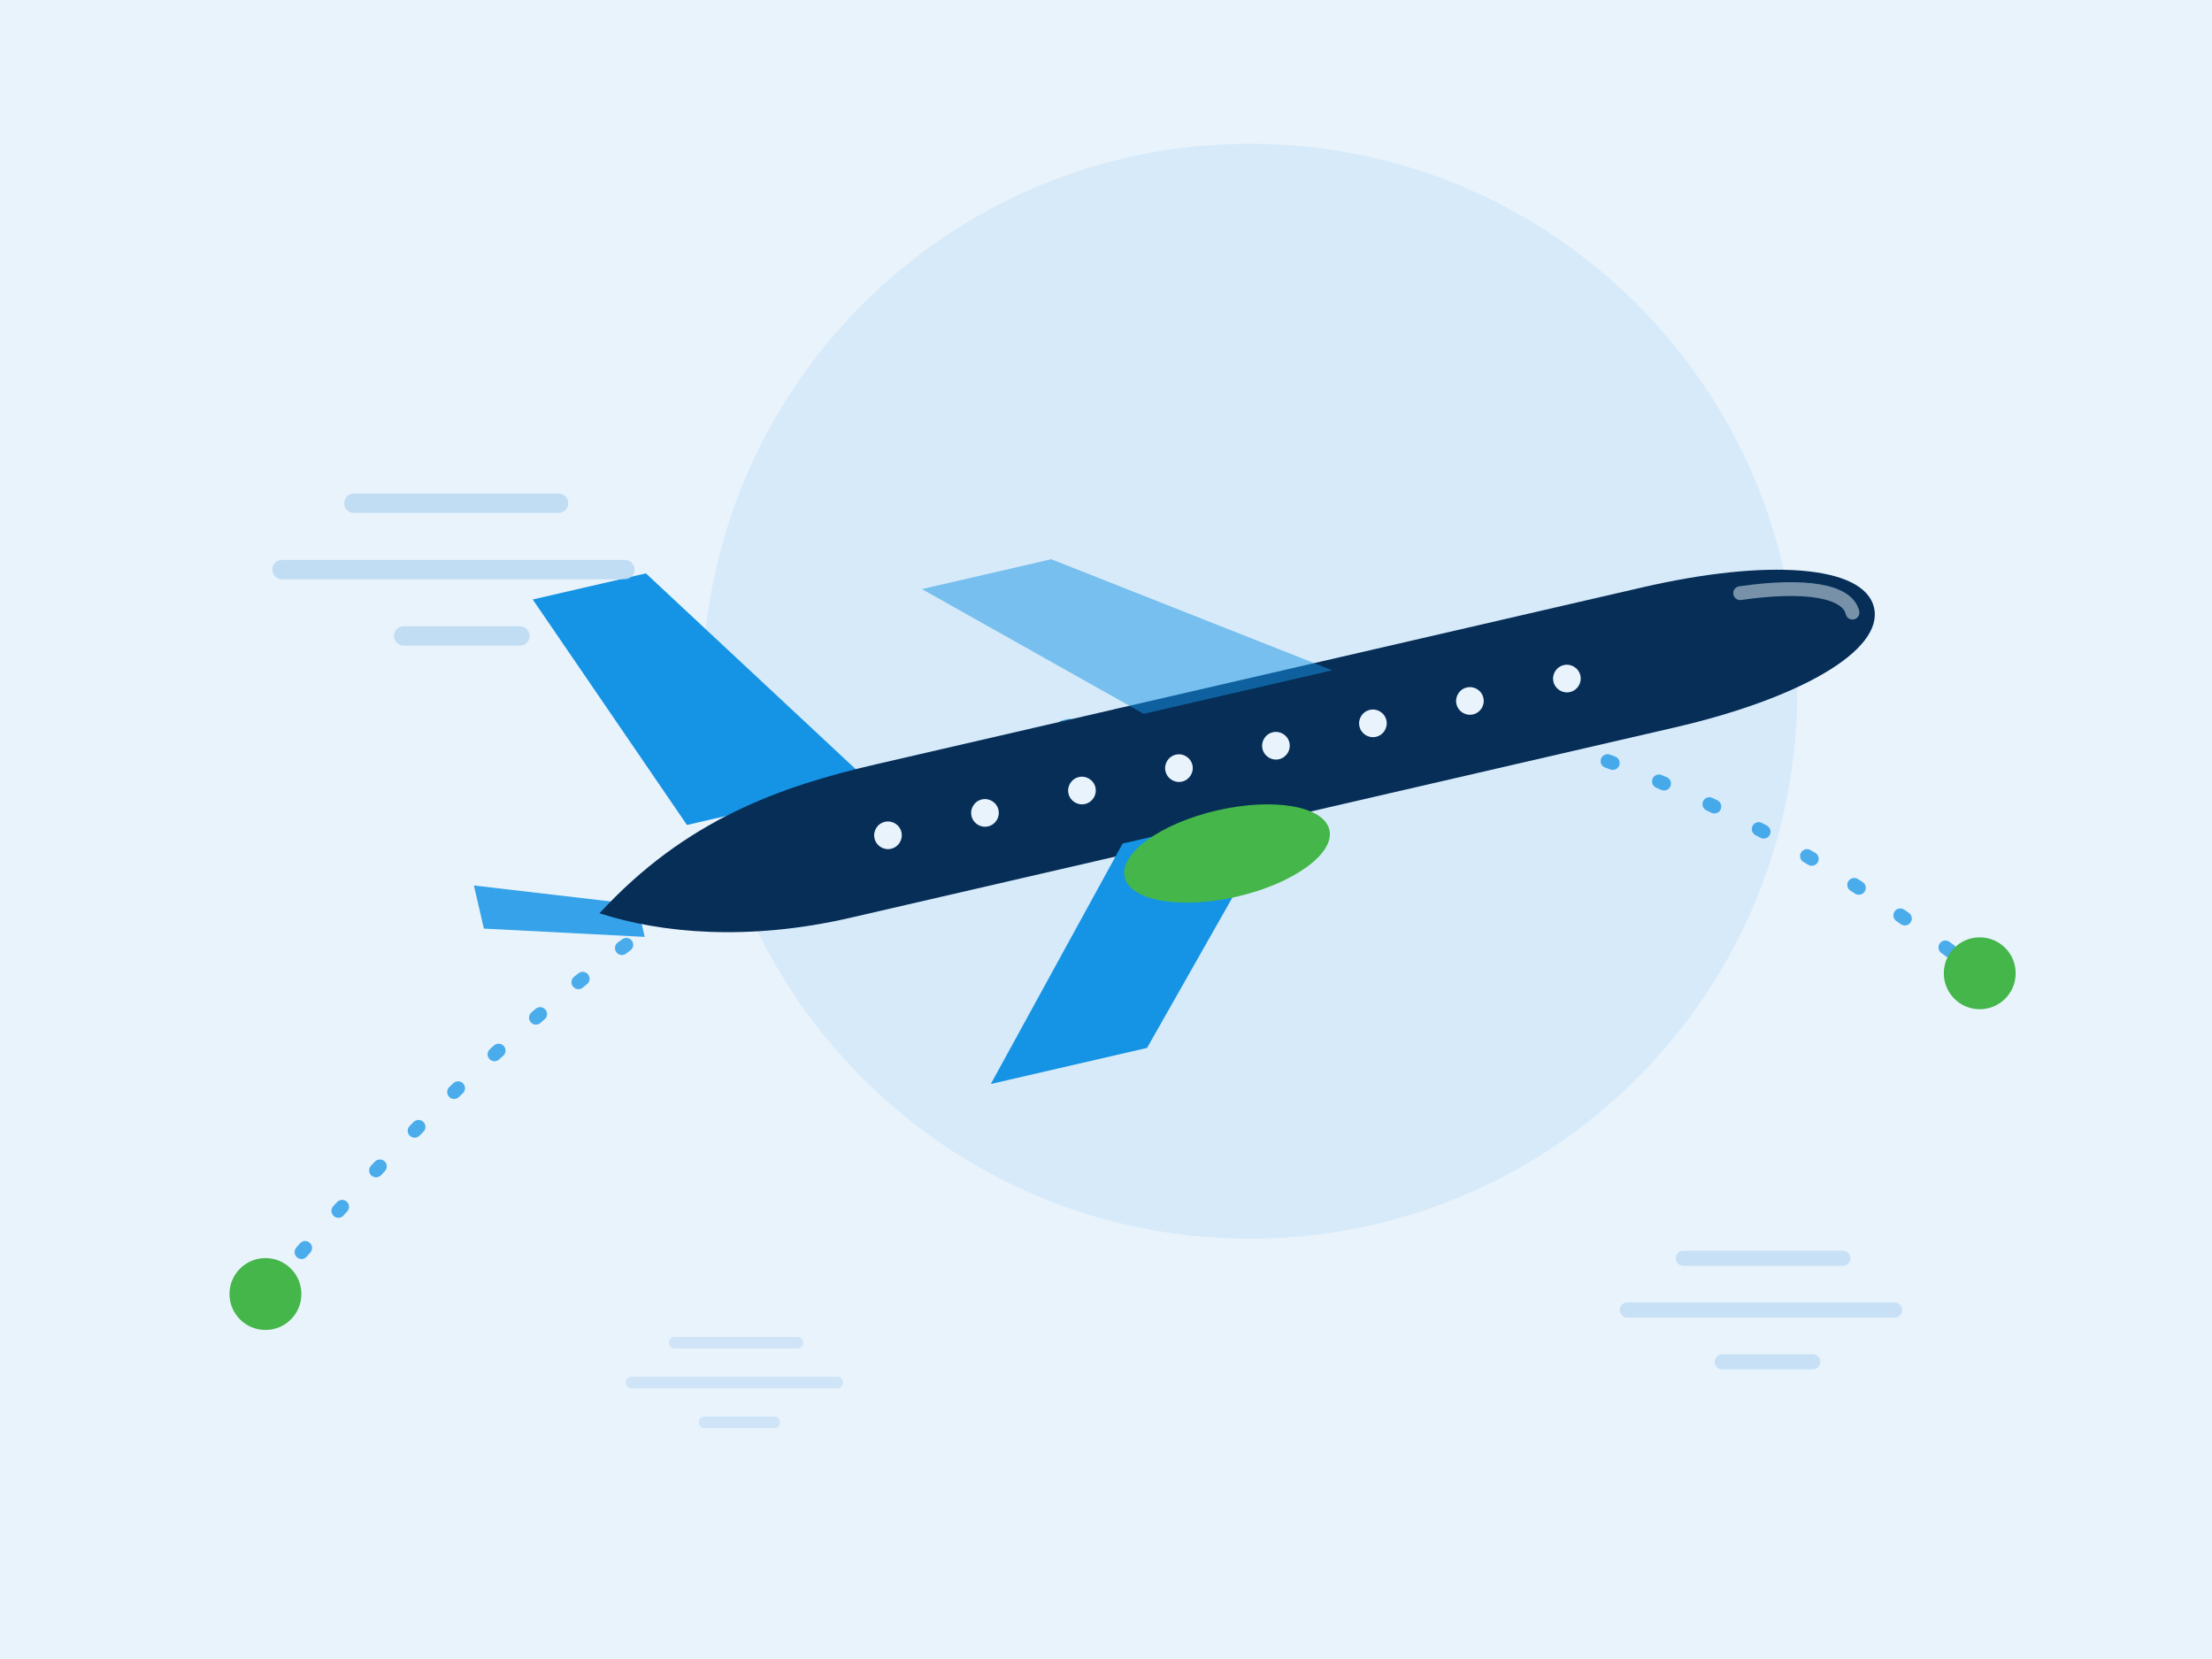
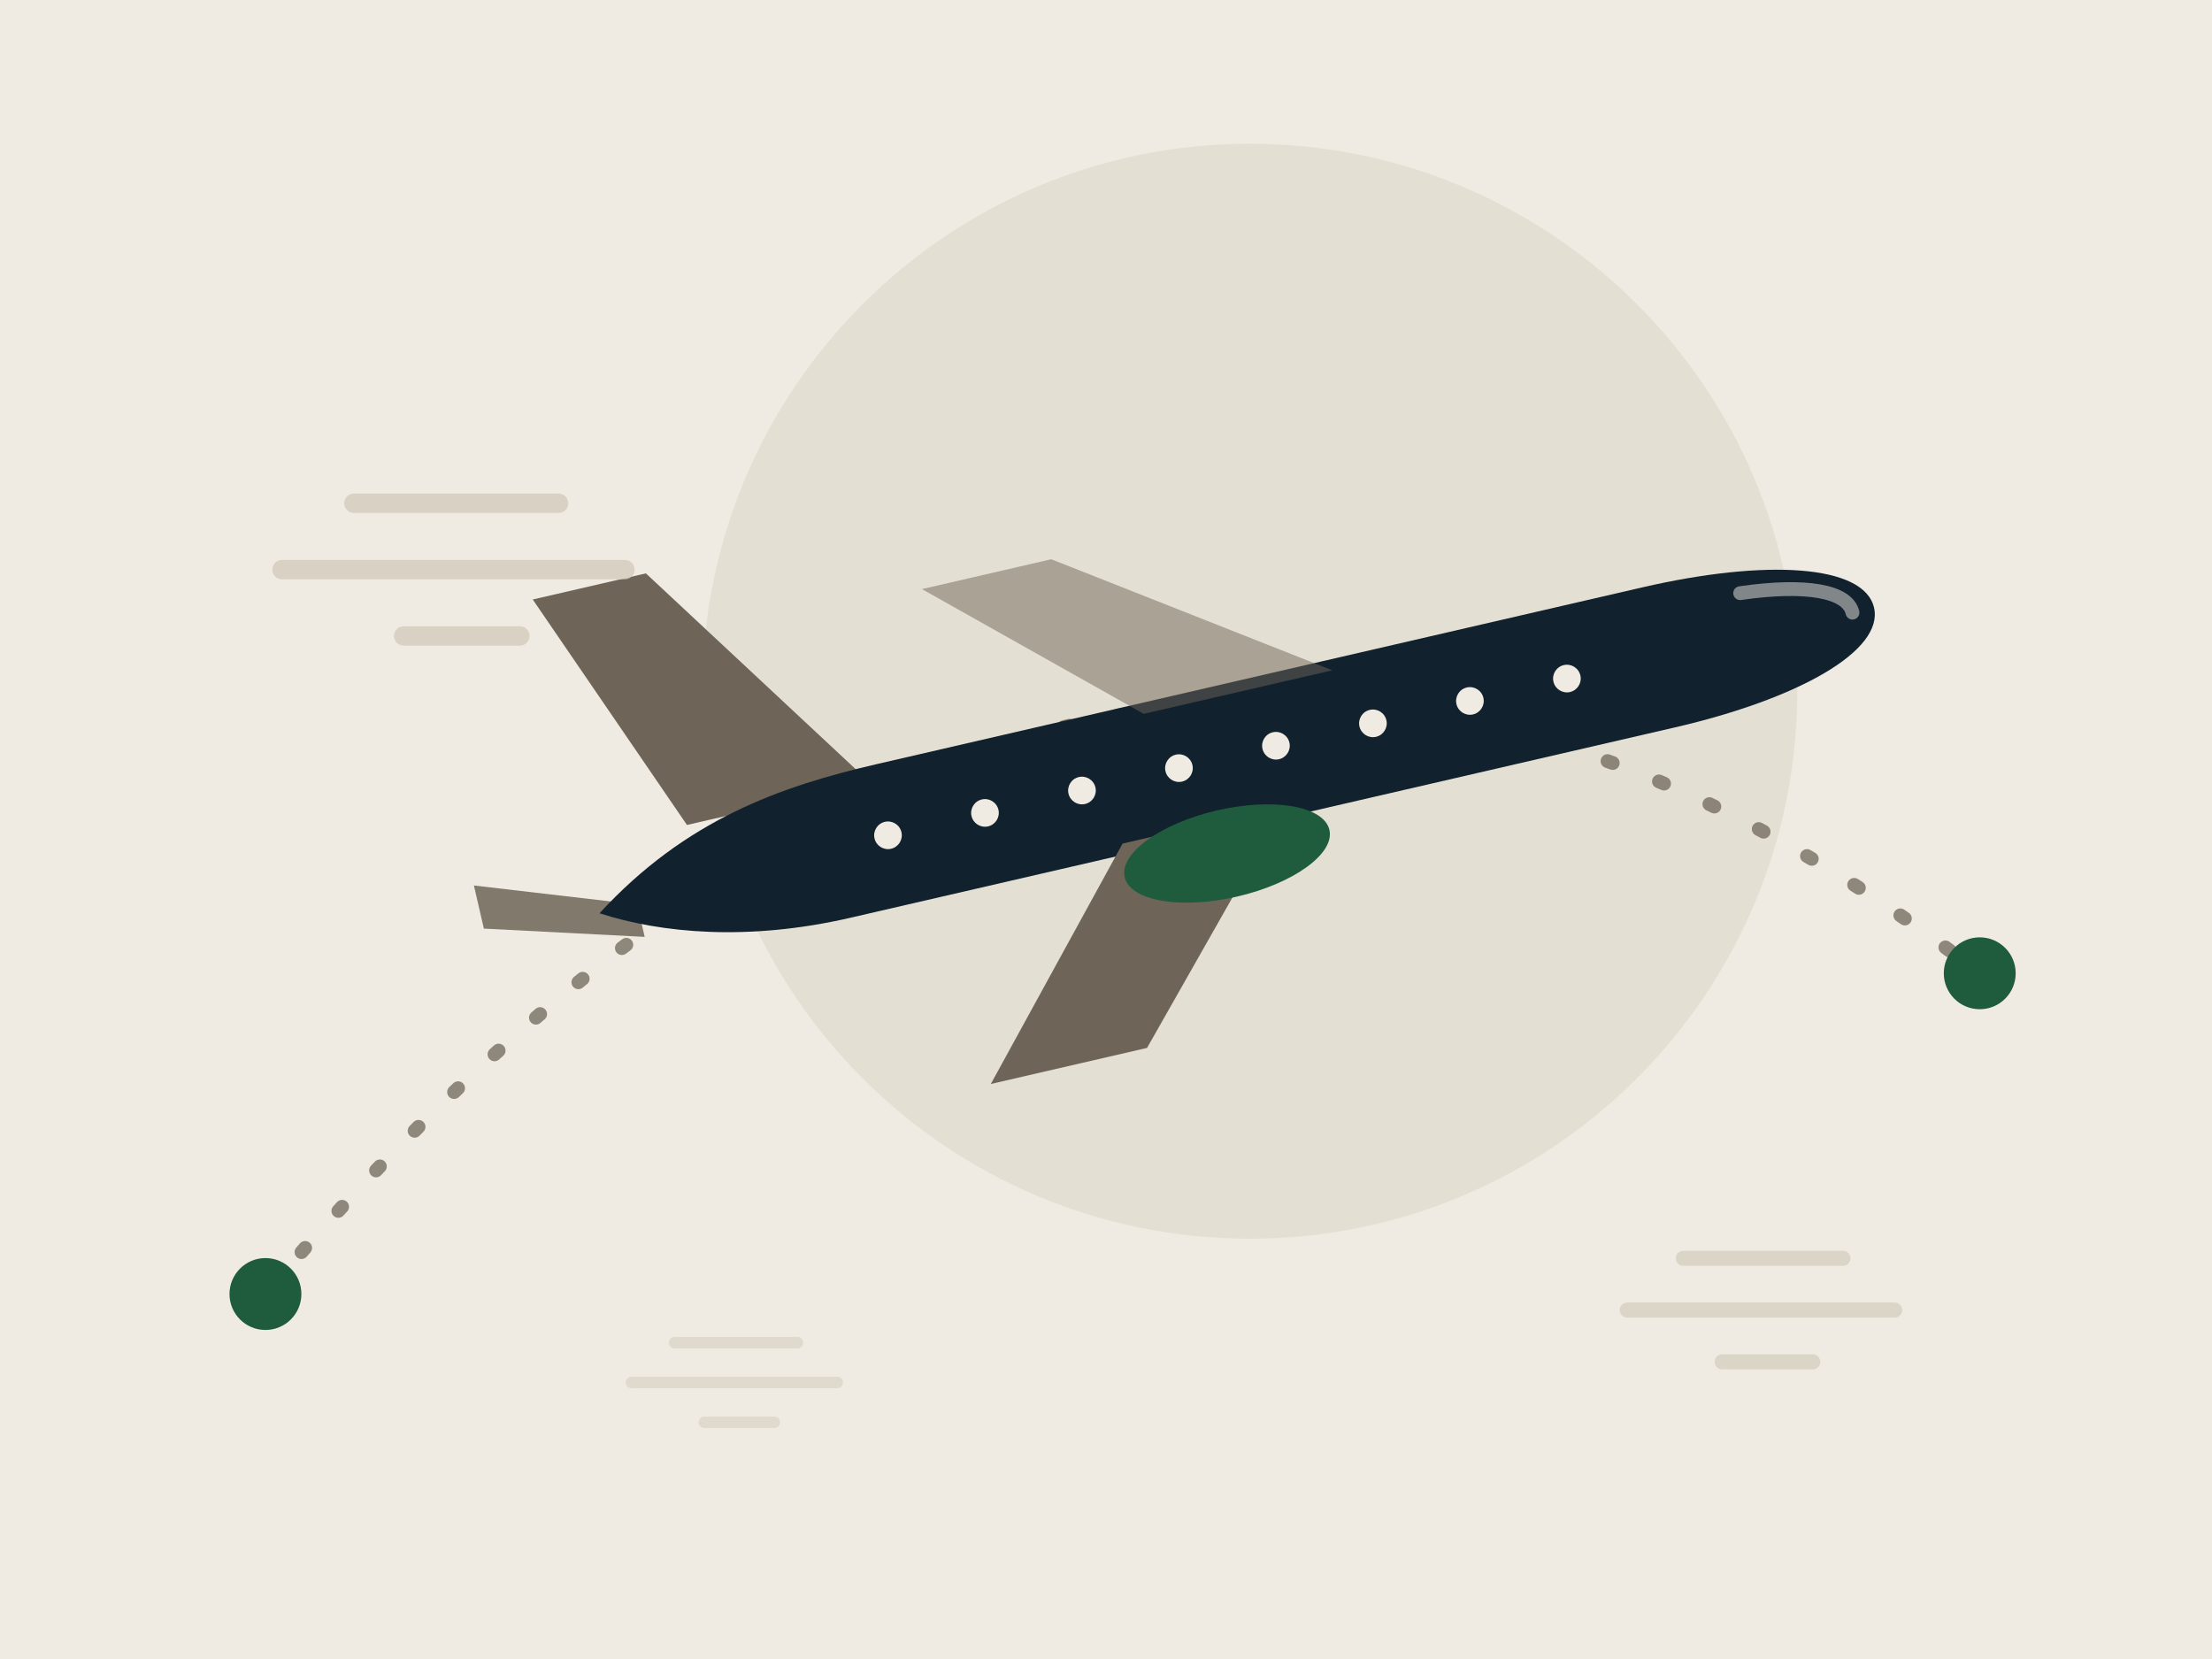
<svg xmlns="http://www.w3.org/2000/svg" viewBox="0 0 800 600" width="800" height="600" role="img" aria-label="Avión de carga en ascenso">
  <style>
@keyframes planea{0%,100%{transform:translate(400px,288px) rotate(-13deg) translate(-400px,-286px)}
  50%{transform:translate(400px,278px) rotate(-13deg) translate(-400px,-286px)}}
@keyframes avanza{to{stroke-dashoffset:-200}}
@keyframes pasa{0%{transform:translateX(30px);opacity:0}
  16%,84%{opacity:1}100%{transform:translateX(-130px);opacity:0}}
#avion{animation:planea 4.6s ease-in-out infinite}
#ruta{animation:avanza 5s linear infinite}
.nube{animation:pasa 13s linear infinite}
.nube{animation:pasa 13s linear infinite}
@media (prefers-reduced-motion:reduce){*{animation:none!important}}</style>
-   <rect width="800" height="600" fill="#E8F3FC" />
-   <circle cx="452" cy="250" r="198" fill="#D7EAF9" />
-   <path id="ruta" d="M96 468 Q400 108 716 352" fill="none" stroke="#1594E5" stroke-width="5" stroke-dasharray="2 18" stroke-linecap="round" opacity=".75" />
-   <circle cx="96" cy="468" r="13" fill="#45B649" />
-   <circle cx="716" cy="352" r="13" fill="#45B649" />
+   <rect width="800" height="600" fill="#EFEBE2" />
+   <circle cx="452" cy="250" r="198" fill="#E4DFD3" />
+   <path id="ruta" d="M96 468 Q400 108 716 352" fill="none" stroke="#6E6558" stroke-width="5" stroke-dasharray="2 18" stroke-linecap="round" opacity=".75" />
+   <circle cx="96" cy="468" r="13" fill="#1F5C3D" />
+   <circle cx="716" cy="352" r="13" fill="#1F5C3D" />
  <g id="avion" transform="translate(400 288) rotate(-13) translate(-400 -288)">
-     <path d="M250 264 L214 172 L256 172 L318 264 Z" fill="#1594E5" />
-     <path d="M226 288 L170 268 L170 284 L226 300 Z" fill="#1594E5" opacity=".85" />
-     <path d="M212 288 C250 262 286 258 322 258 H606 C652 258 686 268 686 284 C686 300 652 310 606 310 H300 C262 310 232 300 212 288 Z" fill="#062E57" />
-     <path d="M402 306 L336 380 L394 380 L462 306 Z" fill="#1594E5" />
-     <path d="M490 262 L400 200 L352 200 L420 262 Z" fill="#1594E5" opacity=".5" />
-     <ellipse cx="438" cy="318" rx="38" ry="16" fill="#45B649" />
-     <path d="M640 268 C664 270 678 276 678 284" fill="none" stroke="#E8F3FC" stroke-width="5" stroke-linecap="round" opacity=".5" />
-     <circle cx="320" cy="284" r="5" fill="#E8F3FC" />
-     <circle cx="356" cy="284" r="5" fill="#E8F3FC" />
-     <circle cx="392" cy="284" r="5" fill="#E8F3FC" />
-     <circle cx="428" cy="284" r="5" fill="#E8F3FC" />
-     <circle cx="464" cy="284" r="5" fill="#E8F3FC" />
-     <circle cx="500" cy="284" r="5" fill="#E8F3FC" />
-     <circle cx="536" cy="284" r="5" fill="#E8F3FC" />
-     <circle cx="572" cy="284" r="5" fill="#E8F3FC" />
+     <path d="M250 264 L214 172 L256 172 L318 264 Z" fill="#6E6558" />
+     <path d="M226 288 L170 268 L170 284 L226 300 Z" fill="#6E6558" opacity=".85" />
+     <path d="M212 288 C250 262 286 258 322 258 H606 C652 258 686 268 686 284 C686 300 652 310 606 310 H300 C262 310 232 300 212 288 Z" fill="#12212E" />
+     <path d="M402 306 L336 380 L394 380 L462 306 Z" fill="#6E6558" />
+     <path d="M490 262 L400 200 L352 200 L420 262 Z" fill="#6E6558" opacity=".5" />
+     <ellipse cx="438" cy="318" rx="38" ry="16" fill="#1F5C3D" />
+     <path d="M640 268 C664 270 678 276 678 284" fill="none" stroke="#EFEBE2" stroke-width="5" stroke-linecap="round" opacity=".5" />
+     <circle cx="320" cy="284" r="5" fill="#EFEBE2" />
+     <circle cx="356" cy="284" r="5" fill="#EFEBE2" />
+     <circle cx="392" cy="284" r="5" fill="#EFEBE2" />
+     <circle cx="428" cy="284" r="5" fill="#EFEBE2" />
+     <circle cx="464" cy="284" r="5" fill="#EFEBE2" />
+     <circle cx="500" cy="284" r="5" fill="#EFEBE2" />
+     <circle cx="536" cy="284" r="5" fill="#EFEBE2" />
+     <circle cx="572" cy="284" r="5" fill="#EFEBE2" />
  </g>
  <g transform="translate(168 196) scale(1.00)" opacity="0.85">
    <g class="nube">
-       <path d="M-66 10 H58" stroke="#B9D9F2" stroke-width="7" stroke-linecap="round" fill="none" />
-       <path d="M-40 -14 H34" stroke="#B9D9F2" stroke-width="7" stroke-linecap="round" fill="none" />
-       <path d="M-22 34 H20" stroke="#B9D9F2" stroke-width="7" stroke-linecap="round" fill="none" />
+       <path d="M-66 10 H58" stroke="#D3CCBE" stroke-width="7" stroke-linecap="round" fill="none" />
+       <path d="M-40 -14 H34" stroke="#D3CCBE" stroke-width="7" stroke-linecap="round" fill="none" />
+       <path d="M-22 34 H20" stroke="#D3CCBE" stroke-width="7" stroke-linecap="round" fill="none" />
    </g>
  </g>
  <g transform="translate(640 466) scale(0.78)" opacity="0.70">
    <g class="nube">
-       <path d="M-66 10 H58" stroke="#B9D9F2" stroke-width="7" stroke-linecap="round" fill="none" />
-       <path d="M-40 -14 H34" stroke="#B9D9F2" stroke-width="7" stroke-linecap="round" fill="none" />
-       <path d="M-22 34 H20" stroke="#B9D9F2" stroke-width="7" stroke-linecap="round" fill="none" />
+       <path d="M-66 10 H58" stroke="#D3CCBE" stroke-width="7" stroke-linecap="round" fill="none" />
+       <path d="M-40 -14 H34" stroke="#D3CCBE" stroke-width="7" stroke-linecap="round" fill="none" />
+       <path d="M-22 34 H20" stroke="#D3CCBE" stroke-width="7" stroke-linecap="round" fill="none" />
    </g>
  </g>
  <g transform="translate(268 494) scale(0.60)" opacity="0.55">
    <g class="nube">
-       <path d="M-66 10 H58" stroke="#B9D9F2" stroke-width="7" stroke-linecap="round" fill="none" />
-       <path d="M-40 -14 H34" stroke="#B9D9F2" stroke-width="7" stroke-linecap="round" fill="none" />
-       <path d="M-22 34 H20" stroke="#B9D9F2" stroke-width="7" stroke-linecap="round" fill="none" />
+       <path d="M-66 10 H58" stroke="#D3CCBE" stroke-width="7" stroke-linecap="round" fill="none" />
+       <path d="M-40 -14 H34" stroke="#D3CCBE" stroke-width="7" stroke-linecap="round" fill="none" />
+       <path d="M-22 34 H20" stroke="#D3CCBE" stroke-width="7" stroke-linecap="round" fill="none" />
    </g>
  </g>
</svg>
